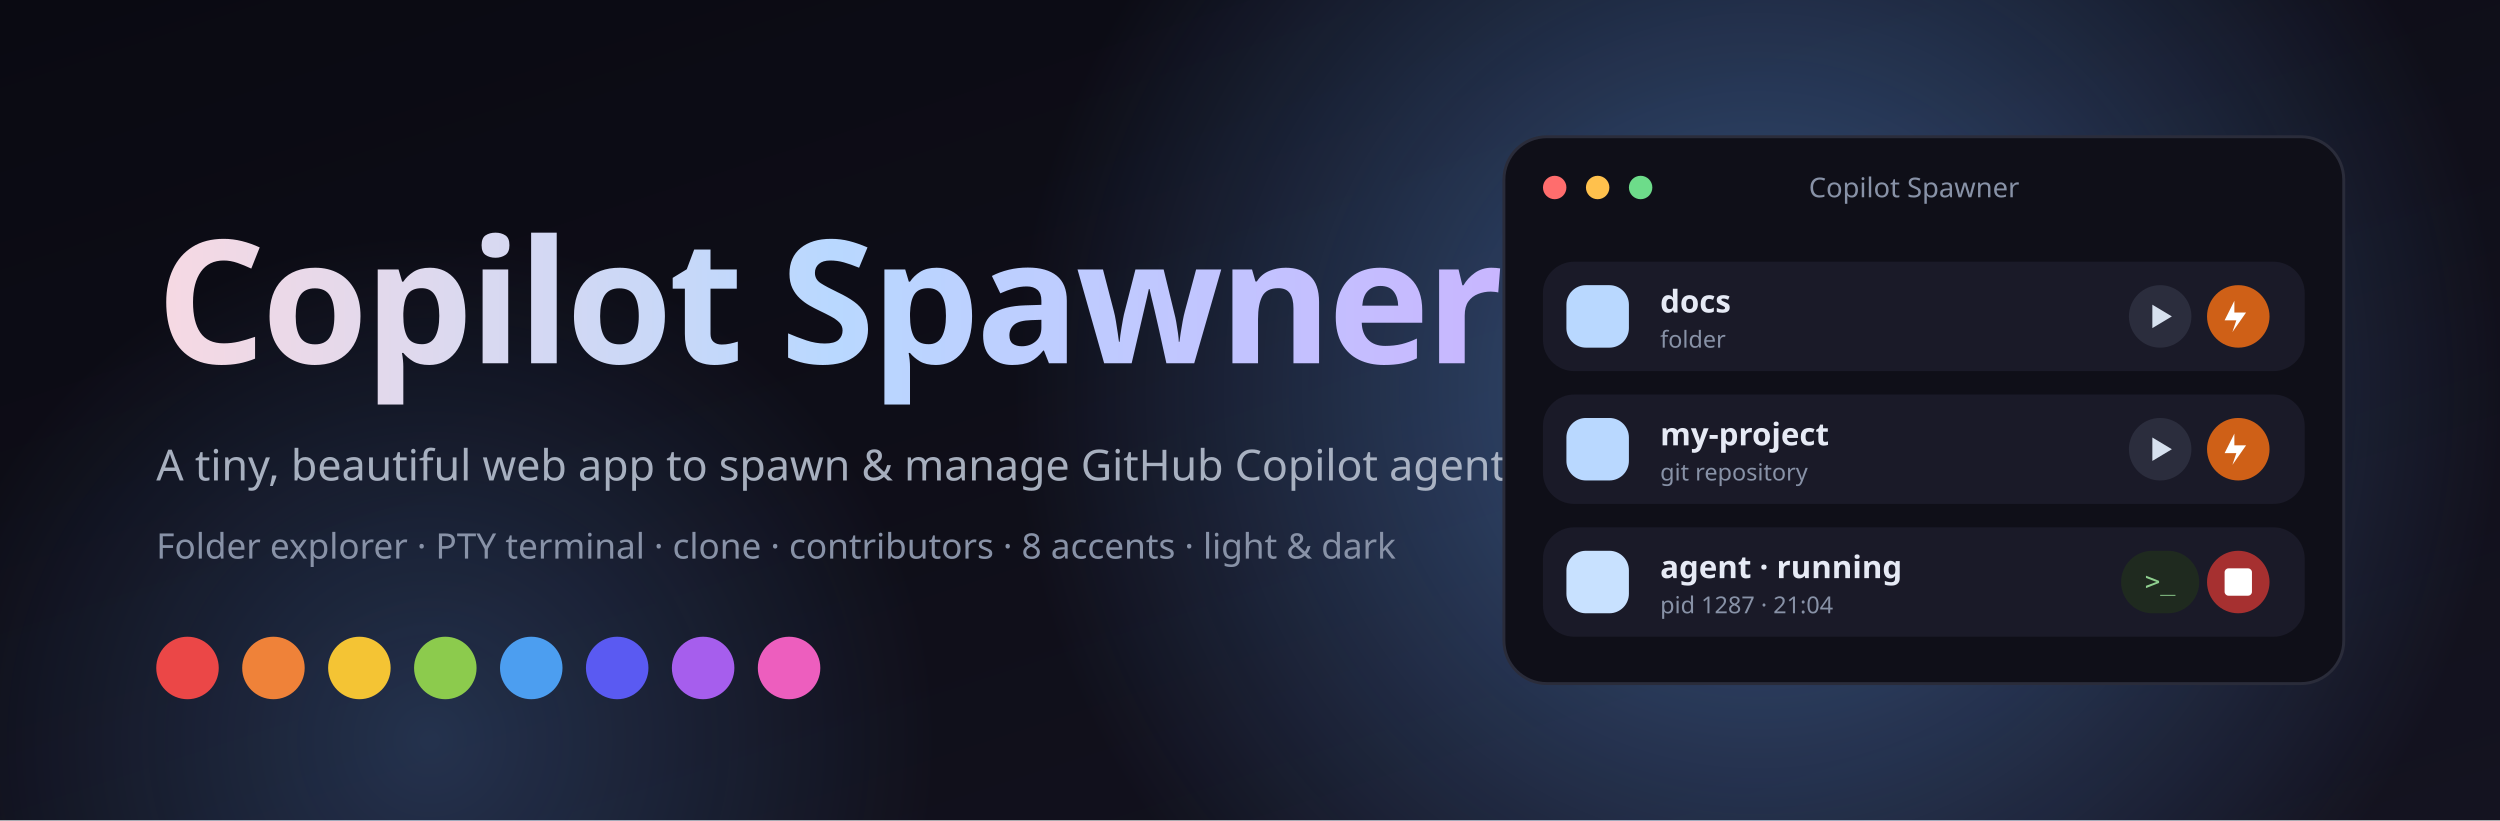
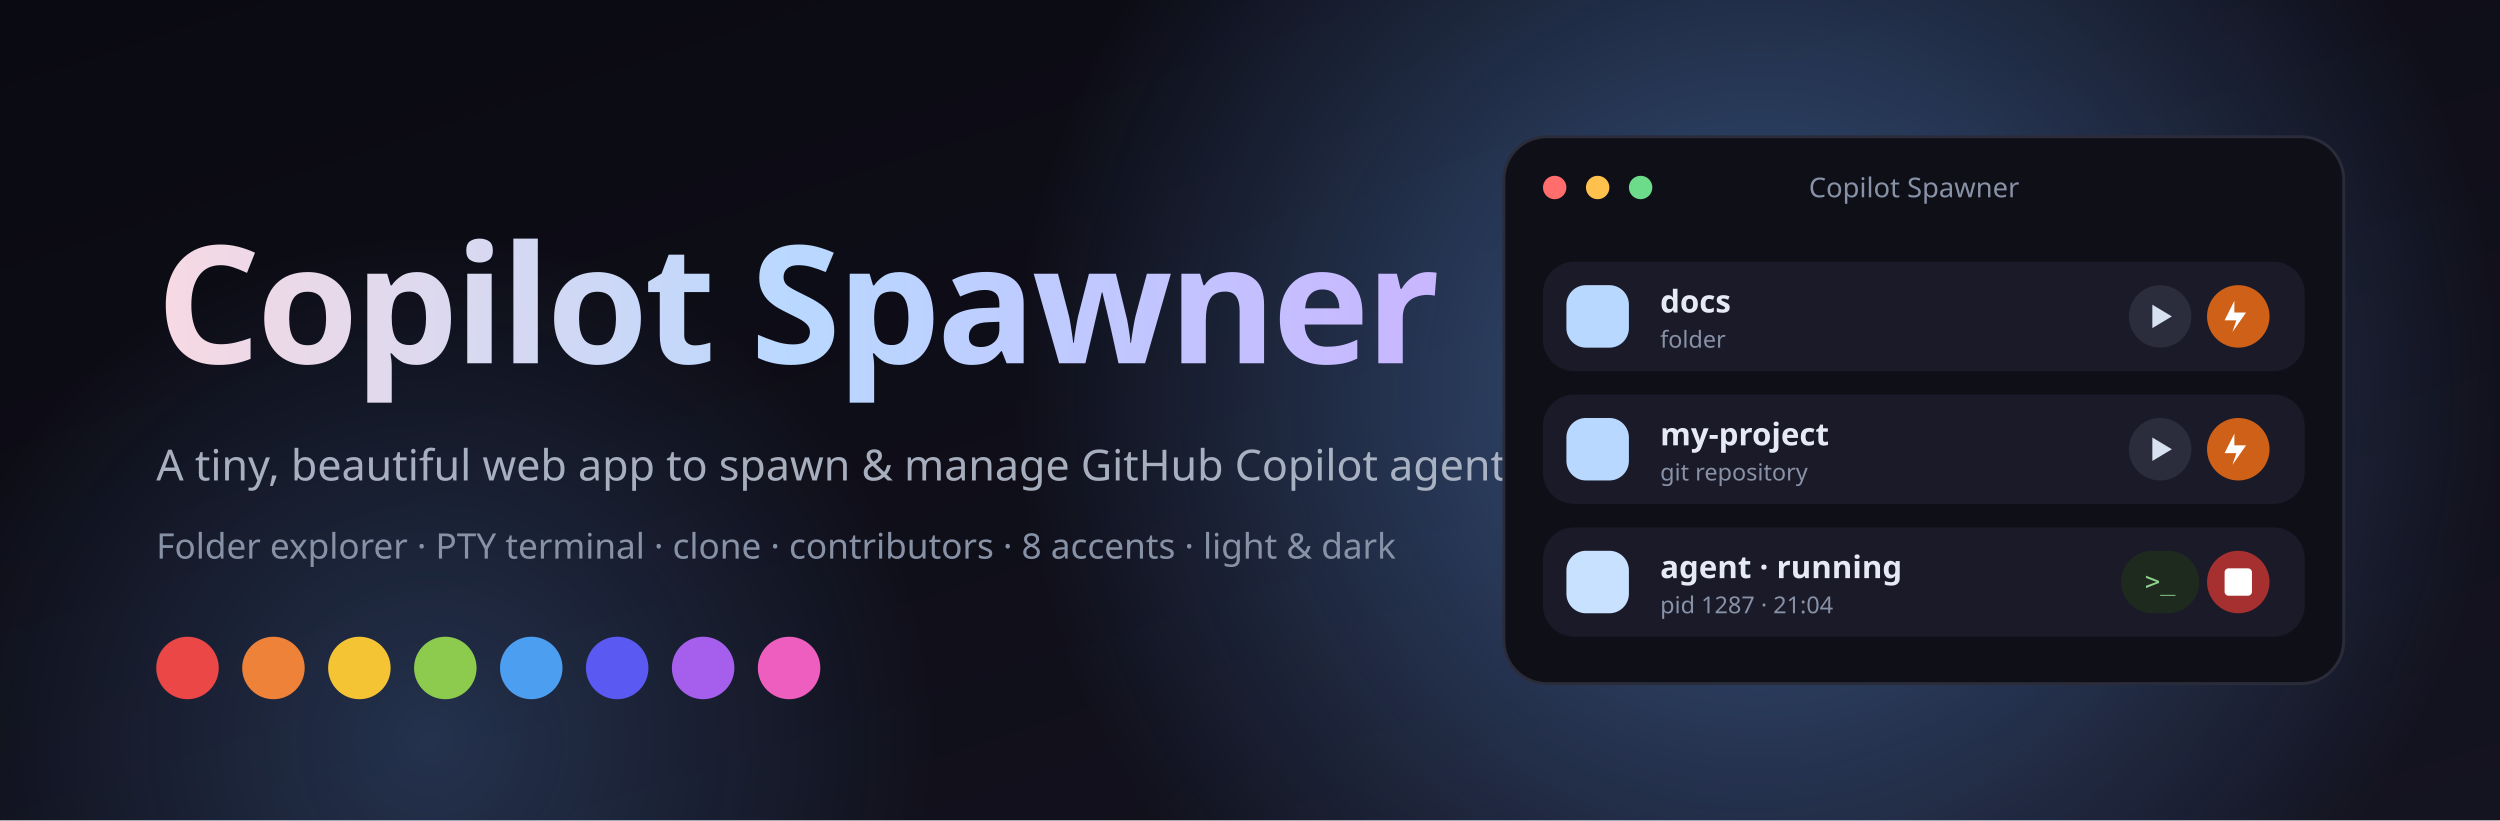
<svg xmlns="http://www.w3.org/2000/svg" viewBox="0 0 1280 420" width="1280" height="420" role="img" aria-label="Copilot Spawner banner">
  <defs>
    <linearGradient id="bg" x1="0" y1="0" x2="1" y2="1">
      <stop offset="0%" stop-color="#0a0a12" />
      <stop offset="100%" stop-color="#141320" />
    </linearGradient>
    <radialGradient id="glow" cx="50%" cy="50%" r="50%">
      <stop offset="0%" stop-color="#6aa9ff" stop-opacity=".45" />
      <stop offset="100%" stop-color="#6aa9ff" stop-opacity="0" />
    </radialGradient>
    <linearGradient id="title" x1="0" y1="0" x2="1" y2="0">
      <stop offset="0%" stop-color="#f6d9e3" />
      <stop offset="50%" stop-color="#b9d8ff" />
      <stop offset="100%" stop-color="#c8b6ff" />
    </linearGradient>
    <filter id="soft" x="-20%" y="-20%" width="140%" height="140%">
      <feGaussianBlur stdDeviation="10" />
    </filter>
  </defs>
  <rect width="1280" height="420" fill="url(#bg)" />
  <circle cx="900" cy="200" r="380" fill="url(#glow)" />
  <circle cx="220" cy="380" r="260" fill="url(#glow)" opacity=".5" />
  <g transform="translate(80 96)">
-     <text x="0" y="90" font-family="'Quicksand', 'Segoe UI', system-ui, sans-serif" font-weight="700" font-size="88" fill="url(#title)" letter-spacing="-2">
+     <text x="0" y="90" font-family="'Quicksand', 'Segoe UI', system-ui, sans-serif" font-weight="700" font-size="84" fill="url(#title)" letter-spacing="-2">
			Copilot Spawner
		</text>
    <text x="0" y="150" font-family="'Quicksand', 'Segoe UI', system-ui, sans-serif" font-weight="500" font-size="22" fill="#b7c0cf" opacity=".9">
			A tiny, beautiful web app to spawn &amp; manage GitHub Copilot agents.
		</text>
    <text x="0" y="190" font-family="'Quicksand', 'Segoe UI', system-ui, sans-serif" font-weight="500" font-size="18" fill="#8892a7">
			Folder explorer · PTY terminal · clone · contributors · 8 accents · light &amp; dark
		</text>
    <g transform="translate(0 230)">
      <circle cx="16" cy="16" r="16" fill="hsl(0 80% 60%)" />
      <circle cx="60" cy="16" r="16" fill="hsl(24 85% 58%)" />
      <circle cx="104" cy="16" r="16" fill="hsl(45 90% 58%)" />
      <circle cx="148" cy="16" r="16" fill="hsl(90 55% 55%)" />
      <circle cx="192" cy="16" r="16" fill="hsl(210 85% 62%)" />
      <circle cx="236" cy="16" r="16" fill="hsl(240 85% 65%)" />
      <circle cx="280" cy="16" r="16" fill="hsl(270 80% 65%)" />
      <circle cx="324" cy="16" r="16" fill="hsl(320 80% 65%)" />
    </g>
  </g>
  <g transform="translate(770 70)">
    <rect x="0" y="0" rx="22" ry="22" width="430" height="280" fill="#0f0f18" stroke="#2a2c3a" stroke-width="1.5" />
    <circle cx="26" cy="26" r="6" fill="#ff6d6d" />
    <circle cx="48" cy="26" r="6" fill="#ffc14d" />
    <circle cx="70" cy="26" r="6" fill="#6ddc8a" />
    <text x="210" y="31" font-family="'Quicksand', system-ui, sans-serif" font-size="14" fill="#8892a7" text-anchor="middle">Copilot Spawner</text>
    <g transform="translate(20 64)" font-family="'Quicksand', system-ui, sans-serif">
      <rect x="0" y="0" rx="16" ry="16" width="390" height="56" fill="#1a1a28" />
      <rect x="12" y="12" rx="10" ry="10" width="32" height="32" fill="#b9d8ff" />
      <text x="60" y="26" font-size="16" font-weight="700" fill="#e6eaf5">docs</text>
      <text x="60" y="44" font-size="12" fill="#8892a7">folder</text>
      <circle cx="316" cy="28" r="16" fill="#2b2d3d" />
      <polygon points="312,22 322,28 312,34" fill="#d7e1ef" />
      <circle cx="356" cy="28" r="16" fill="hsl(24 80% 45%)" />
      <path d="M354 20 L349 30 L355 30 L353 36 L360 26 L354 26 Z" fill="#fff" />
      <g transform="translate(0 68)">
        <rect x="0" y="0" rx="16" ry="16" width="390" height="56" fill="#1a1a28" />
        <rect x="12" y="12" rx="10" ry="10" width="32" height="32" fill="#b9d8ff" />
        <text x="60" y="26" font-size="16" font-weight="700" fill="#e6eaf5">my-project</text>
        <text x="60" y="44" font-size="12" fill="#8892a7">git repository</text>
        <circle cx="316" cy="28" r="16" fill="#2b2d3d" />
        <polygon points="312,22 322,28 312,34" fill="#d7e1ef" />
        <circle cx="356" cy="28" r="16" fill="hsl(24 80% 45%)" />
        <path d="M354 20 L349 30 L355 30 L353 36 L360 26 L354 26 Z" fill="#fff" />
      </g>
      <g transform="translate(0 136)">
        <rect x="0" y="0" rx="16" ry="16" width="390" height="56" fill="#1a1a28" />
        <rect x="12" y="12" rx="10" ry="10" width="32" height="32" fill="#c8e1ff" />
        <text x="60" y="26" font-size="16" font-weight="700" fill="#e6eaf5">agent · running</text>
        <text x="60" y="44" font-size="12" fill="#8892a7">pid 1287 · 21:04</text>
        <rect x="296" y="12" rx="16" ry="16" width="40" height="32" fill="#1f2a1f" />
        <text x="316" y="32" font-family="monospace" font-size="13" fill="#8fd08f" text-anchor="middle">&gt;_</text>
        <circle cx="356" cy="28" r="16" fill="hsl(0 55% 42%)" />
        <rect x="349" y="21" rx="2" ry="2" width="14" height="14" fill="#fff" />
      </g>
    </g>
  </g>
</svg>
